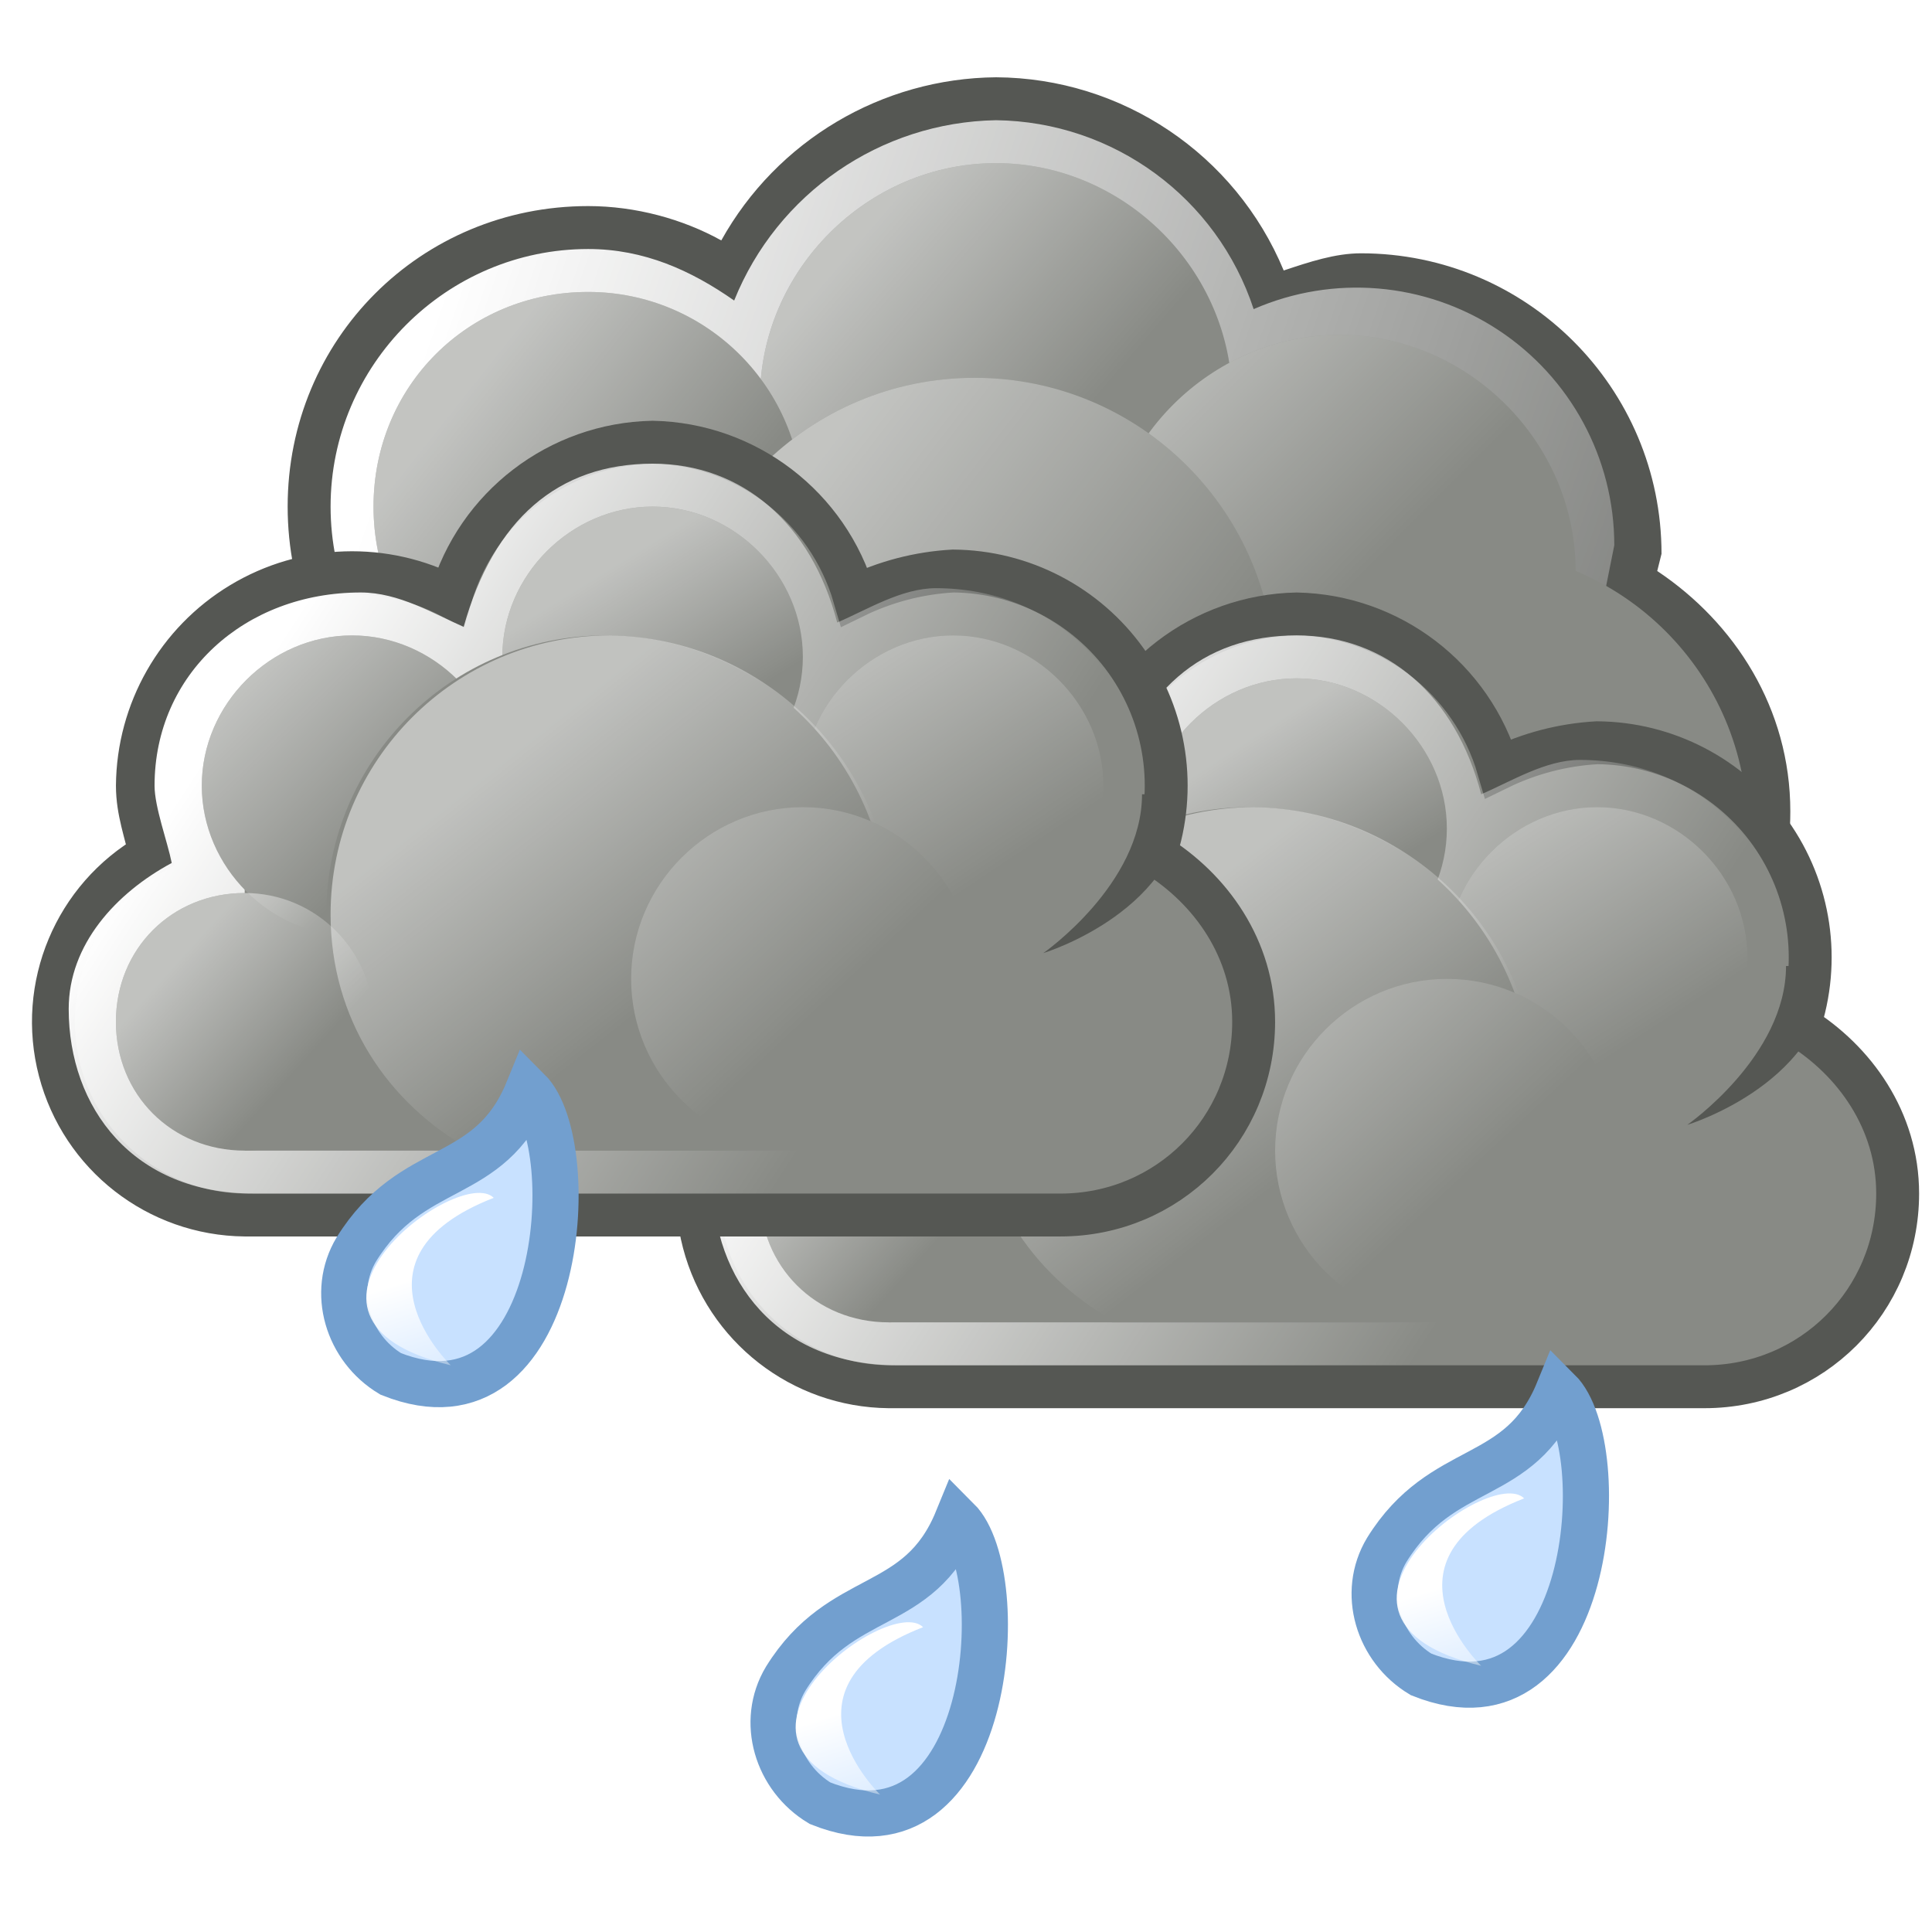
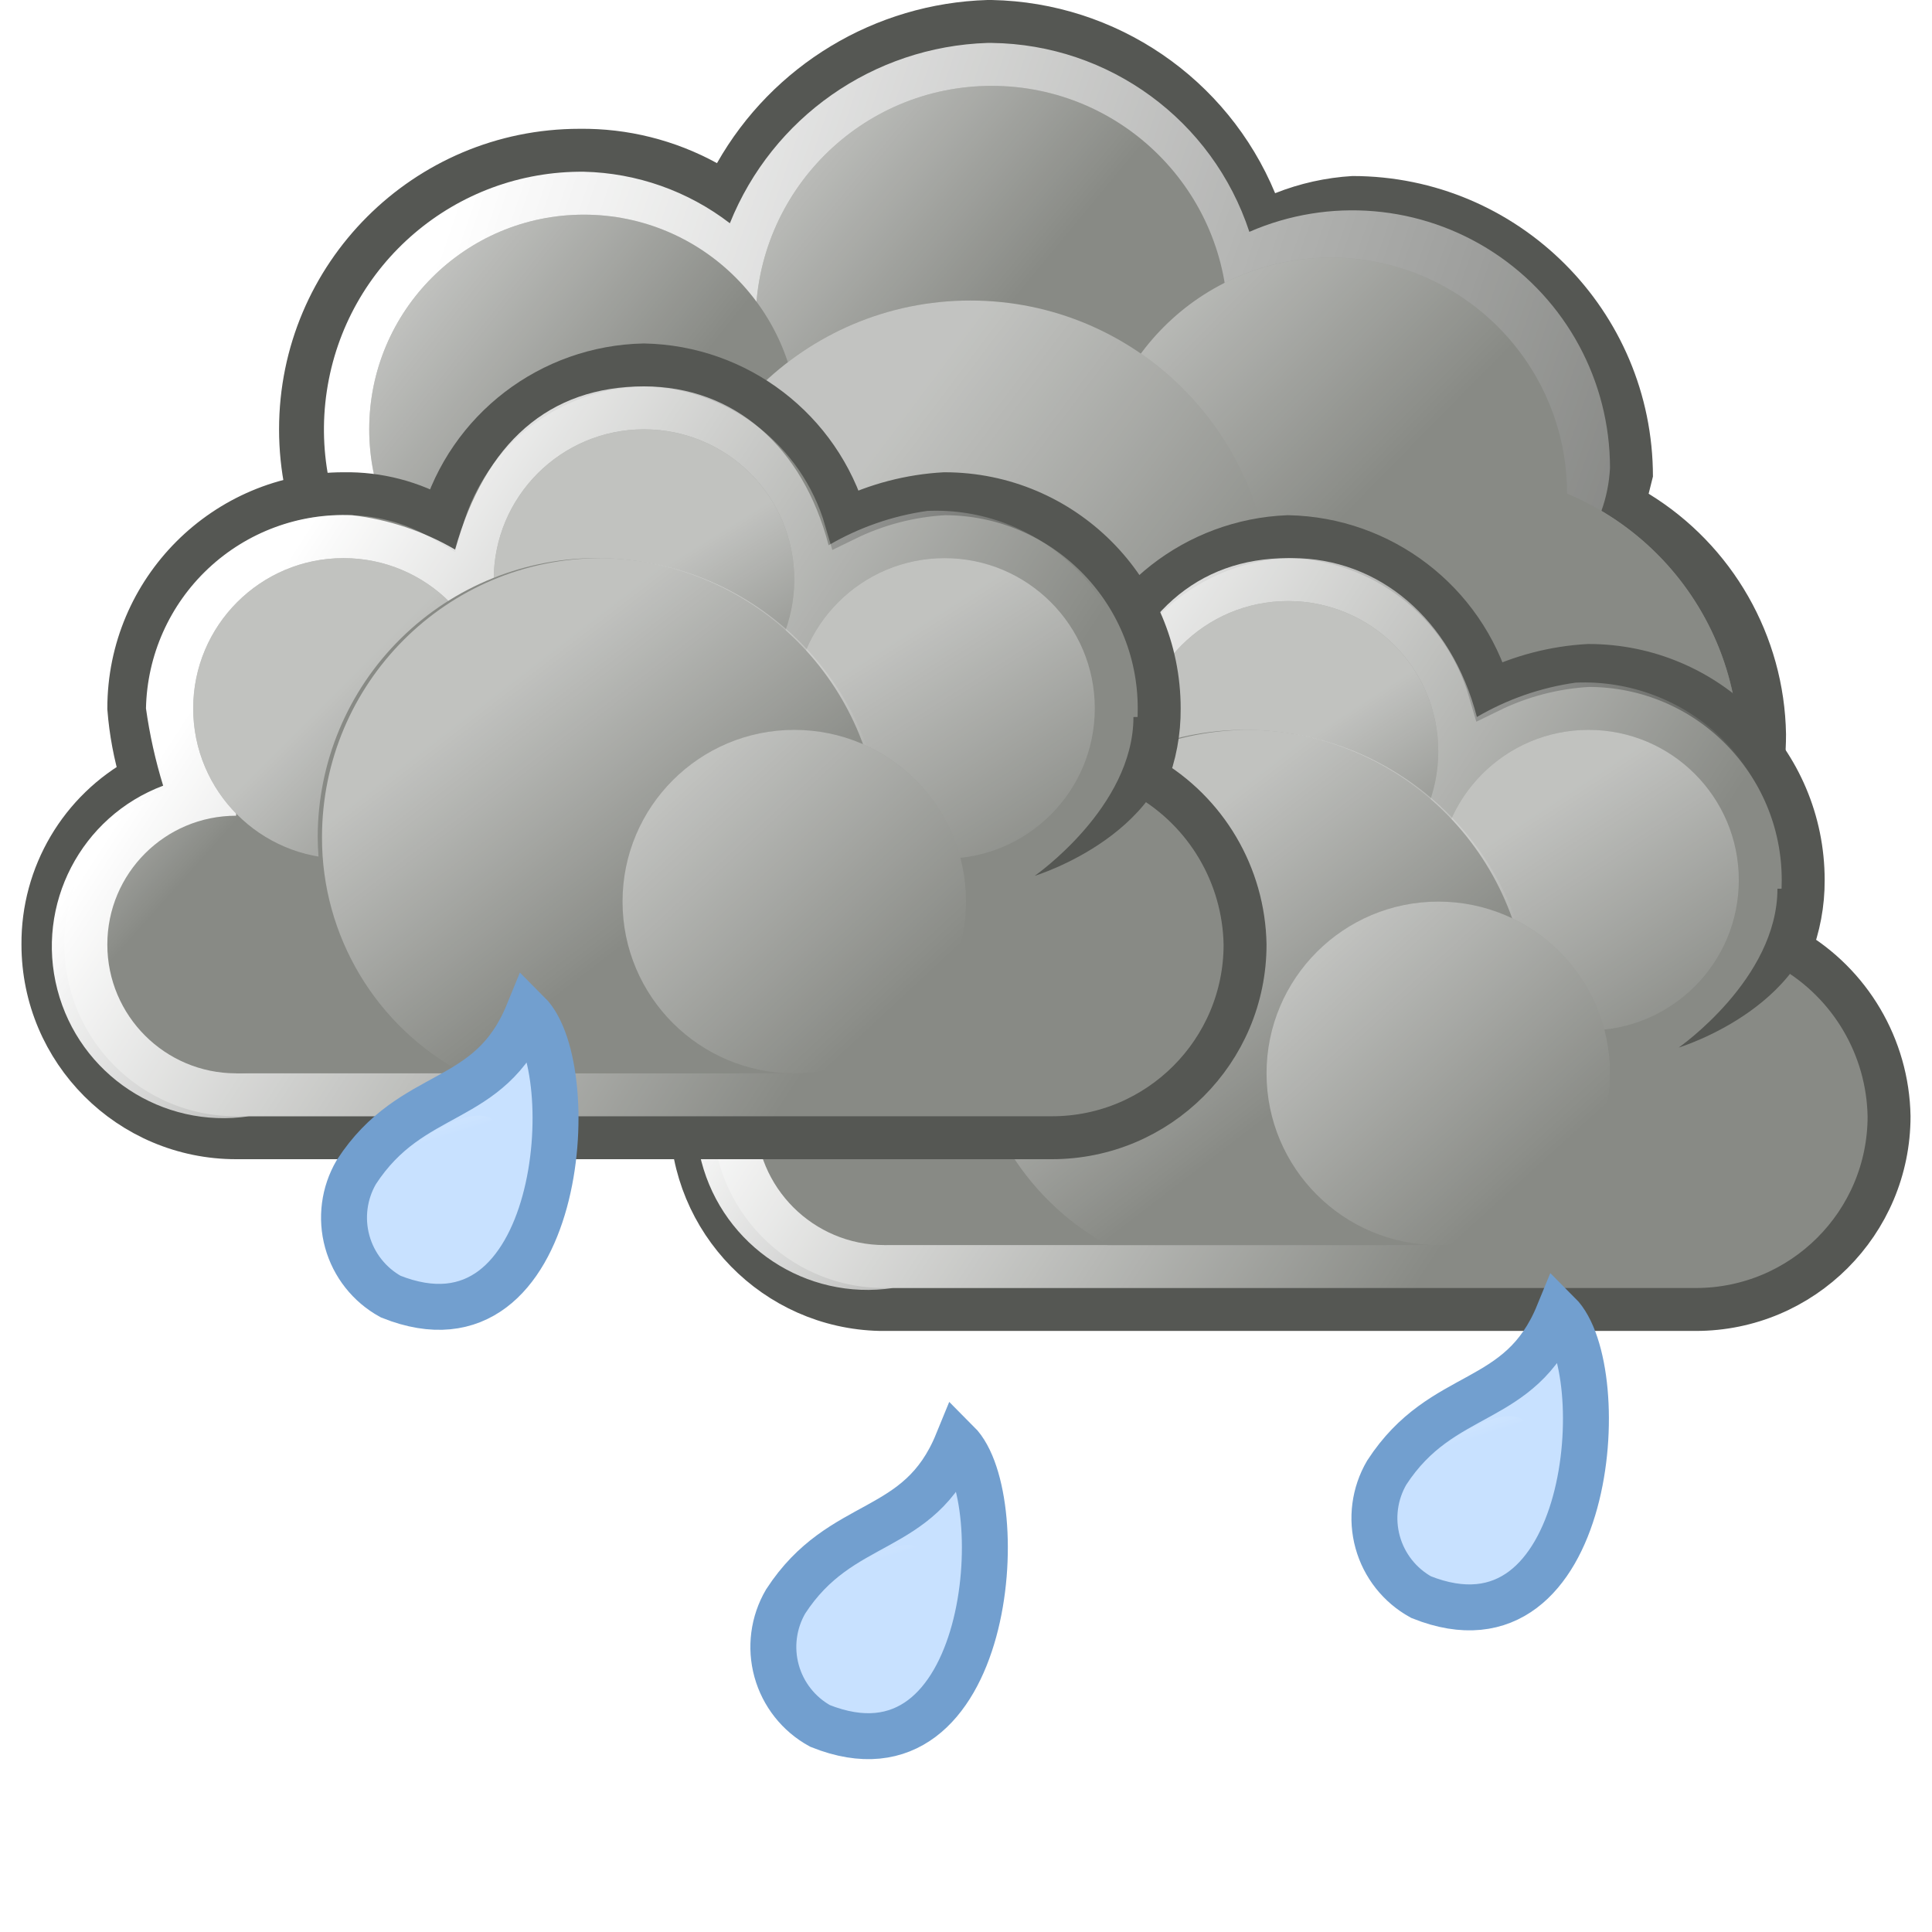
- <svg xmlns="http://www.w3.org/2000/svg" xml:space="preserve" id="svg1306" x="0" y="0" style="enable-background:new 0 0 45 45" version="1.1" viewBox="0 0 45 45">
-   <style>.st2,.st7{fill:#888a85}.st7{stroke:#555753;stroke-width:.999;stroke-miterlimit:1.998}.st14{fill-rule:evenodd;clip-rule:evenodd;fill:#555753}.st23{fill:#c8e1ff;stroke:#729fcf;stroke-width:1.075;stroke-miterlimit:2}</style>
-   <g id="layer1_22_">
-     <g id="g12627_4_" transform="matrix(1 0 0 1 -286.8 245)">
-       <g id="g12533_4_">
-         <path id="path8887_4_" d="M310-243.2a7.4 7.4 0 0 0-6.4 3.8c-.9-.5-2-.8-3.1-.8-3.9 0-7 3.1-7 7s3.1 7 7 7c2.4 0 4.4-1.3 5.7-3.2 1.1.7 2.4 1.2 3.8 1.2.9 0 1.8-.2 2.6-.5a7 7 0 0 0 2 2.2l-.1.4c0 3.9 3.1 7 7 7s7-3.1 7-7c0-2.4-1.3-4.4-3.1-5.6l.1-.4a7 7 0 0 0-7-7c-.6 0-1.2.2-1.8.4a7.3 7.3 0 0 0-6.7-4.5z" style="fill:#555753" />
-         <linearGradient id="path8889_1_" x1="1088.4" x2="1126.3" y1="-12.5" y2="-25.6" gradientTransform="matrix(1 0 0 -1 -791.5 -250)" gradientUnits="userSpaceOnUse">
-           <stop offset="0" style="stop-color:#fff" />
-           <stop offset="1" style="stop-color:#fff;stop-opacity:0" />
-         </linearGradient>
-         <path id="path8889_4_" d="M310-242.2a6.7 6.7 0 0 0-6.1 4.2c-1-.7-2.1-1.2-3.4-1.2-3.3 0-6 2.7-6 6s2.7 6 6 6a6 6 0 0 0 5.4-3.5c1.1.9 2.5 1.5 4.1 1.5 1.1 0 2-.3 2.9-.8.4 1 1.1 1.8 1.9 2.4-.2.6-.4 1.2-.4 1.8a6.5 6.5 0 1 0 13 0c0-2.4-1.3-4.3-3.2-5.5l.2-1a6 6 0 0 0-8.4-5.5 6.4 6.4 0 0 0-6-4.4z" style="fill:url(#path8889_1_)" />
-         <path id="path8891_4_" d="M327.5-225.7a6.5 6.5 0 1 1-13 0 6.5 6.5 0 1 1 13 0z" class="st2" />
-         <g id="g12520_4_">
-           <path id="path8895_4_" d="M315.5-235.7c0 3-2.5 5.5-5.5 5.5s-5.5-2.5-5.5-5.5 2.5-5.5 5.5-5.5 5.5 2.5 5.5 5.5z" class="st2" />
-           <linearGradient id="path8897_1_" x1="1140.9" x2="1146.6" y1="-53.1" y2="-58" gradientTransform="matrix(.882 0 0 -.883 -699.8 -285.9)" gradientUnits="userSpaceOnUse">
-             <stop offset="0" style="stop-color:#fff" />
-             <stop offset="1" style="stop-color:#fff;stop-opacity:0" />
-           </linearGradient>
-           <path id="path8897_4_" d="M315.5-235.7c0 3-2.5 5.5-5.5 5.5s-5.5-2.5-5.5-5.5 2.5-5.5 5.5-5.5 5.5 2.5 5.5 5.5z" style="opacity:.494;fill:url(#path8897_1_);enable-background:new" />
-         </g>
-         <g id="g12516_4_">
-           <path id="path8901_4_" d="M323.5-231.7c0 3-2.5 5.5-5.5 5.5s-5.5-2.5-5.5-5.5 2.5-5.5 5.5-5.5 5.5 2.5 5.5 5.5z" class="st2" />
-           <linearGradient id="path8903_1_" x1="1136.2" x2="1142.2" y1="-44" y2="-50" gradientTransform="matrix(.91 0 0 -.912 -721.5 -276.5)" gradientUnits="userSpaceOnUse">
-             <stop offset="0" style="stop-color:#fff" />
-             <stop offset="1" style="stop-color:#fff;stop-opacity:0" />
-           </linearGradient>
-           <path id="path8903_4_" d="M323.5-231.7c0 3-2.5 5.5-5.5 5.5s-5.5-2.5-5.5-5.5 2.5-5.5 5.5-5.5 5.5 2.5 5.5 5.5z" style="opacity:.494;fill:url(#path8903_1_);enable-background:new" />
-         </g>
-         <g id="g12524_4_">
-           <path id="path8907_4_" d="M305.5-233.2c0 2.8-2.2 5-5 5s-5-2.2-5-5 2.2-5 5-5a5 5 0 0 1 5 5z" class="st2" />
-           <linearGradient id="path8909_1_" x1="1051.9" x2="1056.3" y1="24.2" y2="20.7" gradientTransform="matrix(1.142 0 0 -1.143 -903.7 -208.1)" gradientUnits="userSpaceOnUse">
-             <stop offset="0" style="stop-color:#fff" />
-             <stop offset="1" style="stop-color:#fff;stop-opacity:0" />
-           </linearGradient>
-           <path id="path8909_4_" d="M305.5-233.2c0 2.8-2.2 5-5 5s-5-2.2-5-5 2.2-5 5-5a5 5 0 0 1 5 5z" style="opacity:.494;fill:url(#path8909_1_);enable-background:new" />
-         </g>
-         <g id="g12529_4_">
-           <path id="path8913_4_" d="M316.5-229.2c0 3.9-3.1 7-7 7s-7-3.1-7-7a7 7 0 0 1 7-7 7 7 0 0 1 7 7z" class="st2" />
-           <linearGradient id="path8915_1_" x1="1085.5" x2="1093.2" y1="-5.9" y2="-11.8" gradientTransform="matrix(1.038 0 0 -1.039 -821.9 -239.1)" gradientUnits="userSpaceOnUse">
-             <stop offset="0" style="stop-color:#fff" />
-             <stop offset="1" style="stop-color:#fff;stop-opacity:0" />
-           </linearGradient>
-           <path id="path8915_4_" d="M316.5-229.2c0 3.9-3.1 7-7 7s-7-3.1-7-7a7 7 0 0 1 7-7 7 7 0 0 1 7 7z" style="opacity:.494;fill:url(#path8915_1_);enable-background:new" />
-         </g>
-       </g>
-       <g id="g12578_4_" transform="translate(72 8)">
-         <path id="path12580_4_" d="M245-238.7a5 5 0 0 0-4.7 3.6 5 5 0 0 0-7.3 4.4c0 .6.2 1.1.3 1.6a4.5 4.5 0 0 0 2.2 8.4h19c2.5 0 4.5-2 4.5-4.5 0-1.7-1-3.1-2.3-3.9a5 5 0 0 0-4.7-6.6 6 6 0 0 0-2.3.6 5 5 0 0 0-4.7-3.6z" class="st7" />
-         <linearGradient id="path12582_1_" x1="914.6" x2="928.6" y1="27.8" y2="18.7" gradientTransform="matrix(1 0 0 -1 -678.6 -206)" gradientUnits="userSpaceOnUse">
-           <stop offset="0" style="stop-color:#fff" />
-           <stop offset="1" style="stop-color:#fff;stop-opacity:0" />
-         </linearGradient>
-         <path id="path12582_4_" d="M245-238.2c-2.2 0-3.7 1.3-4.4 3.8-.7-.3-1.5-.8-2.4-.8-2.7 0-4.8 1.9-4.8 4.5 0 .5.3 1.3.4 1.8-1.3.7-2.4 1.9-2.4 3.4 0 2.3 1.5 4.3 4.3 4.3H254c2.8 0 4.3-1.9 4.3-4.3 0-1.6-1.1-2.7-2.4-3.4a6 6 0 0 0 .5-1.8c0-2.6-2.1-4.6-4.8-4.6-.8 0-1.6.5-2.3.8-.6-2.3-2.2-3.7-4.3-3.7z" style="fill:url(#path12582_1_)" />
-         <path id="path12584_4_" d="M248.5-233.7c0 1.9-1.6 3.5-3.5 3.5s-3.5-1.6-3.5-3.5 1.6-3.5 3.5-3.5 3.5 1.6 3.5 3.5z" class="st2" />
-         <linearGradient id="path12586_1_" x1="914.5" x2="916.7" y1="43.4" y2="40" gradientTransform="matrix(1.056 0 0 -1.057 -721.7 -190)" gradientUnits="userSpaceOnUse">
-           <stop offset="0" style="stop-color:#fff" />
-           <stop offset="1" style="stop-color:#fff;stop-opacity:0" />
-         </linearGradient>
-         <path id="path12586_4_" d="M248.5-233.7c0 1.9-1.6 3.5-3.5 3.5s-3.5-1.6-3.5-3.5 1.6-3.5 3.5-3.5 3.5 1.6 3.5 3.5z" style="opacity:.478;fill:url(#path12586_1_);enable-background:new" />
-         <path id="rect12588_4_" d="M235.5-231.2h20v9h-20z" class="st2" />
-         <path id="path12591_4_" d="M238.5-225.2c0 1.7-1.3 3-3 3s-3-1.3-3-3 1.3-3 3-3 3 1.3 3 3z" class="st2" />
-         <path id="path12593_4_" d="M255.5-230.7c0 1.9-1.6 3.5-3.5 3.5s-3.5-1.6-3.5-3.5 1.6-3.5 3.5-3.5 3.5 1.6 3.5 3.5z" class="st2" />
-         <linearGradient id="path12595_1_" x1="913.5" x2="916.8" y1="44.9" y2="39.8" gradientTransform="matrix(1.056 0 0 -1.057 -714.7 -187)" gradientUnits="userSpaceOnUse">
-           <stop offset="0" style="stop-color:#fff" />
-           <stop offset="1" style="stop-color:#fff;stop-opacity:0" />
-         </linearGradient>
-         <path id="path12595_4_" d="M255.5-230.7c0 1.9-1.6 3.5-3.5 3.5s-3.5-1.6-3.5-3.5 1.6-3.5 3.5-3.5 3.5 1.6 3.5 3.5z" style="opacity:.478;fill:url(#path12595_1_);enable-background:new" />
-         <path id="path12597_4_" d="M241.5-230.7c0 1.9-1.6 3.5-3.5 3.5s-3.5-1.6-3.5-3.5 1.6-3.5 3.5-3.5 3.5 1.6 3.5 3.5z" class="st2" />
-         <linearGradient id="path12599_1_" x1="913.3" x2="916.8" y1="43.9" y2="40.4" gradientTransform="matrix(1.056 0 0 -1.057 -728.7 -187)" gradientUnits="userSpaceOnUse">
-           <stop offset="0" style="stop-color:#fff" />
-           <stop offset="1" style="stop-color:#fff;stop-opacity:0" />
-         </linearGradient>
-         <path id="path12599_4_" d="M241.5-230.7c0 1.9-1.6 3.5-3.5 3.5s-3.5-1.6-3.5-3.5 1.6-3.5 3.5-3.5 3.5 1.6 3.5 3.5z" style="opacity:.478;fill:url(#path12599_1_);enable-background:new" />
-         <path id="path12601_4_" d="M243.9-234.2a6.5 6.5 0 0 0-6.5 6.5c0 2.4 1.3 4.3 3.3 5.5h6.5a6.4 6.4 0 0 0 3.3-5.5c-.1-3.6-3-6.5-6.6-6.5z" class="st2" />
-         <linearGradient id="path12603_1_" x1="921.5" x2="925.5" y1="25.6" y2="20.4" gradientTransform="matrix(1 0 0 -1 -679.6 -206)" gradientUnits="userSpaceOnUse">
-           <stop offset="0" style="stop-color:#fff" />
-           <stop offset="1" style="stop-color:#fff;stop-opacity:0" />
-         </linearGradient>
-         <path id="path12603_4_" d="M244-234.2a6.5 6.5 0 0 0-6.5 6.5c0 2.4 1.3 4.4 3.3 5.5h6.5a6.4 6.4 0 0 0 3.3-5.5 6.7 6.7 0 0 0-6.6-6.5z" style="opacity:.478;fill:url(#path12603_1_);enable-background:new" />
-         <linearGradient id="path12605_1_" x1="962.7" x2="965.8" y1="-5.8" y2="-8.6" gradientTransform="matrix(.905 0 0 -.906 -637.3 -232)" gradientUnits="userSpaceOnUse">
-           <stop offset="0" style="stop-color:#fff" />
-           <stop offset="1" style="stop-color:#fff;stop-opacity:0" />
-         </linearGradient>
-         <path id="path12605_4_" d="M238.5-225.2c0 1.7-1.3 3-3 3s-3-1.3-3-3 1.3-3 3-3a3 3 0 0 1 3 3z" style="opacity:.478;fill:url(#path12605_1_);enable-background:new" />
-         <path id="path12607_4_" d="M257.4-230.5c0 2.7-3.3 3.7-3.3 3.7s2.3-1.6 2.3-3.7h1z" class="st14" />
-         <path id="path12609_4_" d="M252.5-226.2a4 4 0 0 1-4 4c-2.2 0-4-1.8-4-4s1.8-4 4-4a4 4 0 0 1 4 4z" class="st2" />
-         <linearGradient id="path12611_1_" x1="875.6" x2="879.7" y1="82" y2="77.6" gradientTransform="matrix(1.206 0 0 -1.208 -812 -131.8)" gradientUnits="userSpaceOnUse">
-           <stop offset="0" style="stop-color:#fff" />
-           <stop offset="1" style="stop-color:#fff;stop-opacity:0" />
-         </linearGradient>
-         <path id="path12611_4_" d="M252.5-226.2a4 4 0 0 1-4 4c-2.2 0-4-1.8-4-4s1.8-4 4-4a4 4 0 0 1 4 4z" style="opacity:.478;fill:url(#path12611_1_);enable-background:new" />
-       </g>
-       <g id="g12393_4_" transform="translate(57 4)">
-         <path id="path12329_4_" d="M245-238.7a5 5 0 0 0-4.7 3.6 5 5 0 0 0-7.3 4.4c0 .6.2 1.1.3 1.6a4.5 4.5 0 0 0 2.2 8.4h19c2.5 0 4.5-2 4.5-4.5 0-1.7-1-3.1-2.3-3.9a5 5 0 0 0-4.7-6.6 6 6 0 0 0-2.3.6 5 5 0 0 0-4.7-3.6z" class="st7" />
-         <linearGradient id="path12331_1_" x1="959.7" x2="973.7" y1="31.8" y2="22.7" gradientTransform="matrix(1 0 0 -1 -723.6 -202)" gradientUnits="userSpaceOnUse">
-           <stop offset="0" style="stop-color:#fff" />
-           <stop offset="1" style="stop-color:#fff;stop-opacity:0" />
-         </linearGradient>
-         <path id="path12331_4_" d="M245-238.2c-2.2 0-3.7 1.3-4.4 3.8-.7-.3-1.5-.8-2.4-.8-2.7 0-4.8 1.9-4.8 4.5 0 .5.3 1.3.4 1.8-1.3.7-2.4 1.9-2.4 3.4 0 2.3 1.5 4.3 4.3 4.3H254c2.8 0 4.3-1.9 4.3-4.3 0-1.6-1.1-2.7-2.4-3.4a6 6 0 0 0 .5-1.8c0-2.6-2.1-4.6-4.8-4.6-.8 0-1.6.5-2.3.8-.6-2.3-2.2-3.7-4.3-3.7z" style="fill:url(#path12331_1_)" />
-         <path id="path12333_4_" d="M248.5-233.7c0 1.9-1.6 3.5-3.5 3.5s-3.5-1.6-3.5-3.5 1.6-3.5 3.5-3.5 3.5 1.6 3.5 3.5z" class="st2" />
-         <linearGradient id="path12335_1_" x1="959.6" x2="961.7" y1="47.4" y2="44" gradientTransform="matrix(1.056 0 0 -1.057 -769.3 -185.7)" gradientUnits="userSpaceOnUse">
-           <stop offset="0" style="stop-color:#fff" />
-           <stop offset="1" style="stop-color:#fff;stop-opacity:0" />
-         </linearGradient>
-         <path id="path12335_4_" d="M248.5-233.7c0 1.9-1.6 3.5-3.5 3.5s-3.5-1.6-3.5-3.5 1.6-3.5 3.5-3.5 3.5 1.6 3.5 3.5z" style="opacity:.478;fill:url(#path12335_1_);enable-background:new" />
-         <path id="rect12337_4_" d="M235.5-231.2h20v9h-20z" class="st2" />
-         <path id="path12339_4_" d="M238.5-225.2c0 1.7-1.3 3-3 3s-3-1.3-3-3 1.3-3 3-3 3 1.3 3 3z" class="st2" />
-         <path id="path12341_4_" d="M255.5-230.7c0 1.9-1.6 3.5-3.5 3.5s-3.5-1.6-3.5-3.5 1.6-3.5 3.5-3.5 3.5 1.6 3.5 3.5z" class="st2" />
-         <linearGradient id="path12343_1_" x1="958.5" x2="961.9" y1="48.9" y2="43.8" gradientTransform="matrix(1.056 0 0 -1.057 -762.3 -182.7)" gradientUnits="userSpaceOnUse">
-           <stop offset="0" style="stop-color:#fff" />
-           <stop offset="1" style="stop-color:#fff;stop-opacity:0" />
-         </linearGradient>
-         <path id="path12343_4_" d="M255.5-230.7c0 1.9-1.6 3.5-3.5 3.5s-3.5-1.6-3.5-3.5 1.6-3.5 3.5-3.5 3.5 1.6 3.5 3.5z" style="opacity:.478;fill:url(#path12343_1_);enable-background:new" />
-         <path id="path12347_4_" d="M241.5-230.7c0 1.9-1.6 3.5-3.5 3.5s-3.5-1.6-3.5-3.5 1.6-3.5 3.5-3.5 3.5 1.6 3.5 3.5z" class="st2" />
-         <linearGradient id="path12349_1_" x1="958.4" x2="961.8" y1="47.9" y2="44.4" gradientTransform="matrix(1.056 0 0 -1.057 -776.3 -182.7)" gradientUnits="userSpaceOnUse">
-           <stop offset="0" style="stop-color:#fff" />
-           <stop offset="1" style="stop-color:#fff;stop-opacity:0" />
-         </linearGradient>
-         <path id="path12349_4_" d="M241.5-230.7c0 1.9-1.6 3.5-3.5 3.5s-3.5-1.6-3.5-3.5 1.6-3.5 3.5-3.5 3.5 1.6 3.5 3.5z" style="opacity:.478;fill:url(#path12349_1_);enable-background:new" />
-         <path id="path12351_4_" d="M243.9-234.2a6.5 6.5 0 0 0-6.5 6.5c0 2.4 1.3 4.3 3.3 5.5h6.5a6.4 6.4 0 0 0 3.3-5.5c-.1-3.6-3-6.5-6.6-6.5z" class="st2" />
-         <linearGradient id="path12353_1_" x1="966.5" x2="970.6" y1="29.6" y2="24.4" gradientTransform="matrix(1 0 0 -1 -724.6 -202)" gradientUnits="userSpaceOnUse">
-           <stop offset="0" style="stop-color:#fff" />
-           <stop offset="1" style="stop-color:#fff;stop-opacity:0" />
-         </linearGradient>
-         <path id="path12353_4_" d="M244-234.2a6.5 6.5 0 0 0-6.5 6.5c0 2.4 1.3 4.4 3.3 5.5h6.5a6.4 6.4 0 0 0 3.3-5.5 6.7 6.7 0 0 0-6.6-6.5z" style="opacity:.478;fill:url(#path12353_1_);enable-background:new" />
-         <linearGradient id="path12355_1_" x1="1007.8" x2="1010.9" y1="-1.8" y2="-4.6" gradientTransform="matrix(.905 0 0 -.906 -678 -228.4)" gradientUnits="userSpaceOnUse">
-           <stop offset="0" style="stop-color:#fff" />
-           <stop offset="1" style="stop-color:#fff;stop-opacity:0" />
-         </linearGradient>
-         <path id="path12355_4_" d="M238.5-225.2c0 1.7-1.3 3-3 3s-3-1.3-3-3 1.3-3 3-3a3 3 0 0 1 3 3z" style="opacity:.478;fill:url(#path12355_1_);enable-background:new" />
-         <path id="path12357_4_" d="M257.4-230.5c0 2.7-3.3 3.7-3.3 3.7s2.3-1.6 2.3-3.7h1z" class="st14" />
-         <path id="path12359_4_" d="M252.5-226.2c0 2.2-1.8 4-4 4s-4-1.8-4-4 1.8-4 4-4 4 1.8 4 4z" class="st2" />
-         <linearGradient id="path12361_1_" x1="920.7" x2="924.8" y1="86" y2="81.6" gradientTransform="matrix(1.206 0 0 -1.208 -866.4 -126.9)" gradientUnits="userSpaceOnUse">
-           <stop offset="0" style="stop-color:#fff" />
-           <stop offset="1" style="stop-color:#fff;stop-opacity:0" />
-         </linearGradient>
-         <path id="path12361_4_" d="M252.5-226.2c0 2.2-1.8 4-4 4s-4-1.8-4-4 1.8-4 4-4 4 1.8 4 4z" style="opacity:.478;fill:url(#path12361_1_);enable-background:new" />
-       </g>
-     </g>
-     <g id="g12239_7_" transform="translate(-194 268)">
-       <path id="path12241_7_" d="M227.1-229c-1-.6-1.4-1.9-.8-2.9 1.3-2.1 3.1-1.5 4-3.7 1.3 1.3.8 8.2-3.2 6.6z" class="st23" />
-       <linearGradient id="path12233_2_" x1="1050" x2="1070.5" y1="4088.5" y2="4110" gradientTransform="matrix(-.054 .103 .093 .06 -95.7 -584.6)" gradientUnits="userSpaceOnUse">
-         <stop offset="0" style="stop-color:#fff" />
-         <stop offset="1" style="stop-color:#fff;stop-opacity:0" />
-       </linearGradient>
-       <path id="path12233_1_" d="M228.5-229.2c-4.6-1.1.2-4.7 1-3.9-3.6 1.4-1 3.9-1 3.9z" style="fill:url(#path12233_2_)" />
-     </g>
-     <g id="g12239_4_" transform="translate(-194 268)">
-       <path id="path12241_4_" d="M213.1-226c-1-.6-1.4-1.9-.8-2.9 1.3-2.1 3.1-1.5 4-3.7 1.3 1.3.8 8.2-3.2 6.6z" class="st23" />
-       <linearGradient id="path12233_3_" x1="1137.2" x2="1157.7" y1="3988" y2="4009.5" gradientTransform="matrix(-.054 .103 .093 .06 -95.7 -584.6)" gradientUnits="userSpaceOnUse">
-         <stop offset="0" style="stop-color:#fff" />
-         <stop offset="1" style="stop-color:#fff;stop-opacity:0" />
-       </linearGradient>
-       <path id="path12233_7_" d="M214.5-226.2c-4.6-1.1.2-4.7 1-3.9-3.6 1.4-1 3.9-1 3.9z" style="fill:url(#path12233_3_)" />
-     </g>
-     <g id="g12239_8_" transform="translate(-194 268)">
-       <path id="path12241_8_" d="M203.1-236c-1-.6-1.4-1.9-.8-2.9 1.3-2.1 3.1-1.5 4-3.7 1.3 1.3.8 8.2-3.2 6.6z" class="st23" />
-       <linearGradient id="path12233_4_" x1="1110.9" x2="1131.4" y1="3865.1" y2="3886.6" gradientTransform="matrix(-.054 .103 .093 .06 -95.7 -584.6)" gradientUnits="userSpaceOnUse">
-         <stop offset="0" style="stop-color:#fff" />
-         <stop offset="1" style="stop-color:#fff;stop-opacity:0" />
-       </linearGradient>
-       <path id="path12233_8_" d="M204.5-236.2c-4.6-1.1.2-4.7 1-3.9-3.6 1.4-1 3.9-1 3.9z" style="fill:url(#path12233_4_)" />
-     </g>
-   </g>
+ <svg xmlns="http://www.w3.org/2000/svg" xmlns:xlink="http://www.w3.org/1999/xlink" viewBox="0 0 45 45">
+   <defs>
+     <linearGradient id="a" x1="1088.5" x2="1126.4" y1="50.7" y2="63.8" gradientTransform="translate(-1078.2 -45)" gradientUnits="userSpaceOnUse">
+       <stop offset="0" stop-color="#fff" />
+       <stop offset="1" stop-color="#fff" stop-opacity="0" />
+     </linearGradient>
+     <linearGradient xlink:href="#a" id="b" x1="1151.2" x2="1157" y1="90.7" y2="95.5" gradientTransform="matrix(.88 0 0 .88 -995.5 -75.8)" />
+     <linearGradient xlink:href="#a" id="c" x1="1143.8" x2="1149.8" y1="81.8" y2="87.7" gradientTransform="matrix(.91 0 0 .91 -1015 -67.7)" />
+     <linearGradient xlink:href="#a" id="d" x1="1042.4" x2="1046.8" y1="14.6" y2="18.1" gradientTransform="matrix(1.14 0 0 1.14 -1179.3 -9.3)" />
+     <linearGradient xlink:href="#a" id="e" x1="1082.7" x2="1090.4" y1="44.4" y2="50.2" gradientTransform="matrix(1.04 0 0 1.04 -1105.6 -35.8)" />
+     <linearGradient xlink:href="#a" id="f" x1="914.7" x2="928.7" y1="10.4" y2="19.5" gradientTransform="translate(-893.4 7)" />
+     <linearGradient xlink:href="#a" id="g" x1="910.4" x2="912.6" y1="-4.9" y2="-1.5" gradientTransform="matrix(1.06 0 0 1.06 -932 20.7)" />
+     <linearGradient xlink:href="#a" id="h" x1="909.4" x2="912.8" y1="-6.5" y2="-1.3" gradientTransform="matrix(1.06 0 0 1.06 -925 23.7)" />
+     <linearGradient xlink:href="#a" id="i" x1="909.3" x2="912.7" y1="-5.4" y2="-1.9" gradientTransform="matrix(1.06 0 0 1.06 -939 23.7)" />
+     <linearGradient xlink:href="#a" id="j" x1="921.6" x2="925.6" y1="12.6" y2="17.8" gradientTransform="translate(-894.4 7)" />
+     <linearGradient xlink:href="#a" id="k" x1="970.8" x2="973.9" y1="43.5" y2="46.3" gradientTransform="matrix(.9 0 0 .91 -859.3 -15)" />
+     <linearGradient xlink:href="#a" id="l" x1="862.5" x2="866.5" y1="-43" y2="-38.6" gradientTransform="matrix(1.21 0 0 1.21 -1010.8 72.3)" />
+     <linearGradient xlink:href="#a" id="m" x1="959.8" x2="973.8" y1="6.4" y2="15.5" gradientTransform="translate(-953.4 7)" />
+     <linearGradient xlink:href="#a" id="n" x1="955.5" x2="957.6" y1="-8.9" y2="-5.5" gradientTransform="matrix(1.06 0 0 1.06 -994.6 20.9)" />
+     <linearGradient xlink:href="#a" id="o" x1="954.5" x2="957.8" y1="-10.5" y2="-5.3" gradientTransform="matrix(1.06 0 0 1.06 -987.6 23.9)" />
+     <linearGradient xlink:href="#a" id="p" x1="954.3" x2="957.8" y1="-9.4" y2="-5.9" gradientTransform="matrix(1.06 0 0 1.06 -1001.6 23.9)" />
+     <linearGradient xlink:href="#a" id="q" x1="966.6" x2="970.6" y1="8.6" y2="13.8" gradientTransform="translate(-954.4 7)" />
+     <linearGradient xlink:href="#a" id="r" x1="1015.9" x2="1019" y1="39.5" y2="42.3" gradientTransform="matrix(.9 0 0 .91 -915.1 -15.4)" />
+     <linearGradient xlink:href="#a" id="s" x1="907.5" x2="911.6" y1="-47" y2="-42.6" gradientTransform="matrix(1.21 0 0 1.21 -1080.2 73.2)" />
+     <linearGradient xlink:href="#a" id="t" x1="578.6" x2="599.1" y1="-4647.4" y2="-4668.9" gradientTransform="matrix(-.05 .1 -.09 -.06 -366.8 -303.1)" />
+     <linearGradient xlink:href="#a" id="u" x1="665.8" x2="686.3" y1="-4546.9" y2="-4568.4" gradientTransform="matrix(-.05 .1 -.09 -.06 -366.8 -303.1)" />
+     <linearGradient xlink:href="#a" id="v" x1="639.6" x2="660.1" y1="-4424" y2="-4445.4" gradientTransform="matrix(-.05 .1 -.09 -.06 -366.8 -303.1)" />
+     <style>.o{fill:#555753}.c,.h{fill:#888a85}.h{stroke:#555753;stroke-miterlimit:2;stroke-width:1px}.o{fill-rule:evenodd}.x{fill:#c8e1ff;stroke:#729fcf;stroke-miterlimit:2;stroke-width:1.07px}</style>
+   </defs>
+   <path d="M23 0a7.5 7.5 0 0 0-6.3 3.8 6.5 6.5 0 0 0-3.2-.8 7 7 0 0 0 0 14 6.9 6.9 0 0 0 5.7-3.2 7.1 7.1 0 0 0 3.9 1.2 7.5 7.5 0 0 0 2.5-.5 7 7 0 0 0 2 2.2v.4a7 7 0 0 0 14 0 6.7 6.7 0 0 0-3.2-5.6l.1-.4a7 7 0 0 0-7-7 5.8 5.8 0 0 0-1.8.4A7.3 7.3 0 0 0 23.1 0Z" style="fill:#555753" />
+   <path d="M23 1a6.7 6.7 0 0 0-6 4.2A5.8 5.8 0 0 0 13.6 4a6 6 0 1 0 5.4 8.5 6.4 6.4 0 0 0 4.1 1.5 5.7 5.7 0 0 0 2.9-.8 5.7 5.7 0 0 0 1.9 2.4 5.8 5.8 0 0 0-.4 1.8 6.5 6.5 0 1 0 9.8-5.5 3.5 3.5 0 0 0 .2-1 6 6 0 0 0-8.4-5.5 6.4 6.4 0 0 0-6-4.4Z" style="fill:url(#a)" />
+   <path d="M40.5 17.5a6.5 6.5 0 0 1-13 0 6.5 6.5 0 0 1 13 0ZM28.6 7.5a5.5 5.5 0 0 1-11 0 5.5 5.5 0 0 1 11 0Z" class="c" />
+   <path d="M28.6 7.5a5.5 5.5 0 0 1-11 0 5.5 5.5 0 0 1 11 0Z" style="fill:url(#b);isolation:isolate;opacity:.49" />
+   <path d="M36.5 11.5a5.5 5.5 0 1 1-11 0 5.5 5.5 0 1 1 11 0Z" class="c" />
+   <path d="M36.5 11.5a5.5 5.5 0 1 1-11 0 5.5 5.5 0 1 1 11 0Z" style="fill:url(#c);isolation:isolate;opacity:.49" />
+   <path d="M18.6 10a5 5 0 1 1-5-5 5 5 0 0 1 5 5Z" class="c" />
+   <path d="M18.6 10a5 5 0 1 1-5-5 5 5 0 0 1 5 5Z" style="fill:url(#d);isolation:isolate;opacity:.49" />
+   <path d="M29.6 14a7 7 0 0 1-14 0 7 7 0 1 1 14 0Z" class="c" />
+   <path d="M29.6 14a7 7 0 0 1-14 0 7 7 0 1 1 14 0Z" style="fill:url(#e);isolation:isolate;opacity:.49" />
+   <path d="M30 12.5a5 5 0 0 0-4.6 3.6 4.4 4.4 0 0 0-2.3-.6 5 5 0 0 0-5 5 7.6 7.6 0 0 0 .2 1.6 4.4 4.4 0 0 0-2.2 3.9 4.5 4.5 0 0 0 4.4 4.5h19A4.5 4.5 0 0 0 44 26a4.6 4.6 0 0 0-2.3-3.9 4.3 4.3 0 0 0 .3-1.6 5 5 0 0 0-5-5 6 6 0 0 0-2.3.6 5 5 0 0 0-4.7-3.6Z" class="h" />
+   <path d="M30 13c-2.1 0-3.6 1.3-4.3 3.8a6.2 6.2 0 0 0-2.5-.8 4.6 4.6 0 0 0-4.7 4.5 11.6 11.6 0 0 0 .3 1.8 4 4 0 0 0 2 7.7H39a4 4 0 0 0 4.3-4.3 4 4 0 0 0-2.3-3.4 6 6 0 0 0 .5-1.8 4.6 4.6 0 0 0-4.8-4.6 6.3 6.3 0 0 0-2.3.8c-.6-2.3-2.3-3.7-4.3-3.7Z" style="fill:url(#f)" />
+   <path d="M33.5 17.5A3.5 3.5 0 1 1 30 14a3.5 3.5 0 0 1 3.5 3.5Z" class="c" />
+   <path d="M33.5 17.5A3.5 3.5 0 1 1 30 14a3.5 3.5 0 0 1 3.5 3.5Z" style="fill:url(#g);opacity:.48;isolation:isolate" />
+   <path d="M20.6 20h20v9h-20z" class="c" />
+   <path d="M23.6 26a3 3 0 1 1-3-3 3 3 0 0 1 3 3ZM40.5 20.5A3.5 3.5 0 1 1 37 17a3.5 3.5 0 0 1 3.5 3.5Z" class="c" />
+   <path d="M40.5 20.5A3.5 3.5 0 1 1 37 17a3.5 3.5 0 0 1 3.5 3.5Z" style="fill:url(#h);opacity:.48;isolation:isolate" />
+   <path d="M26.6 20.5A3.5 3.5 0 1 1 23 17a3.5 3.5 0 0 1 3.6 3.5Z" class="c" />
+   <path d="M26.6 20.5A3.5 3.5 0 1 1 23 17a3.5 3.5 0 0 1 3.6 3.5Z" style="fill:url(#i);opacity:.48;isolation:isolate" />
+   <path d="M29 17a6.5 6.5 0 0 0-6.5 6.5 6.3 6.3 0 0 0 3.3 5.5h6.5a6.4 6.4 0 0 0 3.3-5.5A6.6 6.6 0 0 0 29 17Z" class="c" />
+   <path d="M29 17a6.5 6.5 0 0 0-6.4 6.5 6.2 6.2 0 0 0 3.2 5.5h6.6a6.4 6.4 0 0 0 3.3-5.5A6.7 6.7 0 0 0 29 17Z" style="fill:url(#j);opacity:.48;isolation:isolate" />
+   <path d="M23.6 26a3 3 0 1 1-3-3 3 3 0 0 1 3 3Z" style="fill:url(#k);opacity:.48;isolation:isolate" />
+   <path d="M42.4 20.7c0 2.7-3.3 3.7-3.3 3.7s2.3-1.6 2.3-3.7Z" class="o" />
+   <path d="M37.5 25a4 4 0 1 1-4-4 4 4 0 0 1 4 4Z" class="c" />
+   <path d="M37.5 25a4 4 0 1 1-4-4 4 4 0 0 1 4 4Z" style="fill:url(#l);opacity:.48;isolation:isolate" />
+   <path d="M15 8.5a5 5 0 0 0-4.7 3.6 4.4 4.4 0 0 0-2.3-.6 5 5 0 0 0-5 5 7.6 7.6 0 0 0 .3 1.6A4.4 4.4 0 0 0 1 22a4.5 4.5 0 0 0 4.5 4.5h19A4.5 4.5 0 0 0 29 22a4.6 4.6 0 0 0-2.3-3.9 4.2 4.2 0 0 0 .3-1.6 5 5 0 0 0-5-5 6 6 0 0 0-2.3.6A5 5 0 0 0 15 8.5Z" class="h" />
+   <path d="M15 9c-2.2 0-3.7 1.3-4.4 3.8a6.2 6.2 0 0 0-2.4-.8 4.6 4.6 0 0 0-4.8 4.5 11.6 11.6 0 0 0 .4 1.8 4 4 0 0 0 2 7.7H24a4 4 0 0 0 4.3-4.3 4 4 0 0 0-2.4-3.4 6 6 0 0 0 .5-1.8 4.6 4.6 0 0 0-4.8-4.6 6.3 6.3 0 0 0-2.3.8C18.7 10.4 17.1 9 15 9Z" style="fill:url(#m)" />
+   <path d="M18.5 13.5A3.5 3.5 0 1 1 15 10a3.5 3.5 0 0 1 3.5 3.5Z" class="c" />
+   <path d="M18.5 13.5A3.5 3.5 0 1 1 15 10a3.5 3.5 0 0 1 3.5 3.5Z" style="fill:url(#n);opacity:.48;isolation:isolate" />
+   <path d="M5.5 16h20v9h-20z" class="c" />
+   <path d="M8.5 22a3 3 0 0 1-3 3 3 3 0 0 1 0-6 3 3 0 0 1 3 3ZM25.5 16.5A3.5 3.5 0 1 1 22 13a3.5 3.5 0 0 1 3.5 3.5Z" class="c" />
+   <path d="M25.5 16.5A3.5 3.5 0 1 1 22 13a3.5 3.5 0 0 1 3.5 3.5Z" style="fill:url(#o);opacity:.48;isolation:isolate" />
+   <path d="M11.5 16.5A3.5 3.5 0 0 1 8 20a3.5 3.5 0 1 1 0-7 3.5 3.5 0 0 1 3.5 3.5Z" class="c" />
+   <path d="M11.5 16.5A3.5 3.5 0 0 1 8 20a3.5 3.5 0 1 1 0-7 3.5 3.5 0 0 1 3.5 3.5Z" style="fill:url(#p);opacity:.48;isolation:isolate" />
+   <path d="M14 13a6.5 6.5 0 0 0-6.6 6.5 6.3 6.3 0 0 0 3.3 5.5h6.5a6.4 6.4 0 0 0 3.3-5.5A6.6 6.6 0 0 0 14 13Z" class="c" />
+   <path d="M14 13a6.5 6.5 0 0 0-6.5 6.5 6.2 6.2 0 0 0 3.3 5.5h6.5a6.4 6.4 0 0 0 3.3-5.5A6.7 6.7 0 0 0 14 13Z" style="fill:url(#q);opacity:.48;isolation:isolate" />
+   <path d="M8.5 22a3 3 0 0 1-3 3 3 3 0 0 1 0-6 3 3 0 0 1 3 3Z" style="fill:url(#r);opacity:.48;isolation:isolate" />
+   <path d="M27.4 16.7c0 2.7-3.3 3.7-3.3 3.7s2.3-1.6 2.3-3.7Z" class="o" />
+   <path d="M22.5 21a4 4 0 1 1-4-4 4 4 0 0 1 4 4Z" class="c" />
+   <path d="M22.5 21a4 4 0 1 1-4-4 4 4 0 0 1 4 4Z" style="fill:url(#s);opacity:.48;isolation:isolate" />
+   <path d="M33.1 37.2a2.1 2.1 0 0 1-.8-2.9c1.3-2 3.1-1.5 4-3.7 1.3 1.3.8 8.2-3.2 6.6Z" class="x" />
+   <path d="M34.5 37c-4.6-1.1.2-4.7 1-3.9-3.6 1.4-1 3.9-1 3.9Z" style="fill:url(#t)" />
+   <path d="M19.1 40.2a2.1 2.1 0 0 1-.8-2.9c1.3-2 3.1-1.5 4-3.7 1.3 1.3.8 8.2-3.2 6.6Z" class="x" />
+   <path d="M20.5 40c-4.6-1.1.2-4.7 1-3.9-3.6 1.4-1 3.9-1 3.9Z" style="fill:url(#u)" />
+   <path d="M9.1 30.2a2.1 2.1 0 0 1-.8-2.9c1.3-2 3.1-1.5 4-3.7 1.3 1.3.8 8.2-3.2 6.6Z" class="x" />
+   <path d="M10.5 30c-4.6-1.1.2-4.7 1-3.9-3.6 1.4-1 3.9-1 3.9Z" style="fill:url(#v)" />
</svg>
